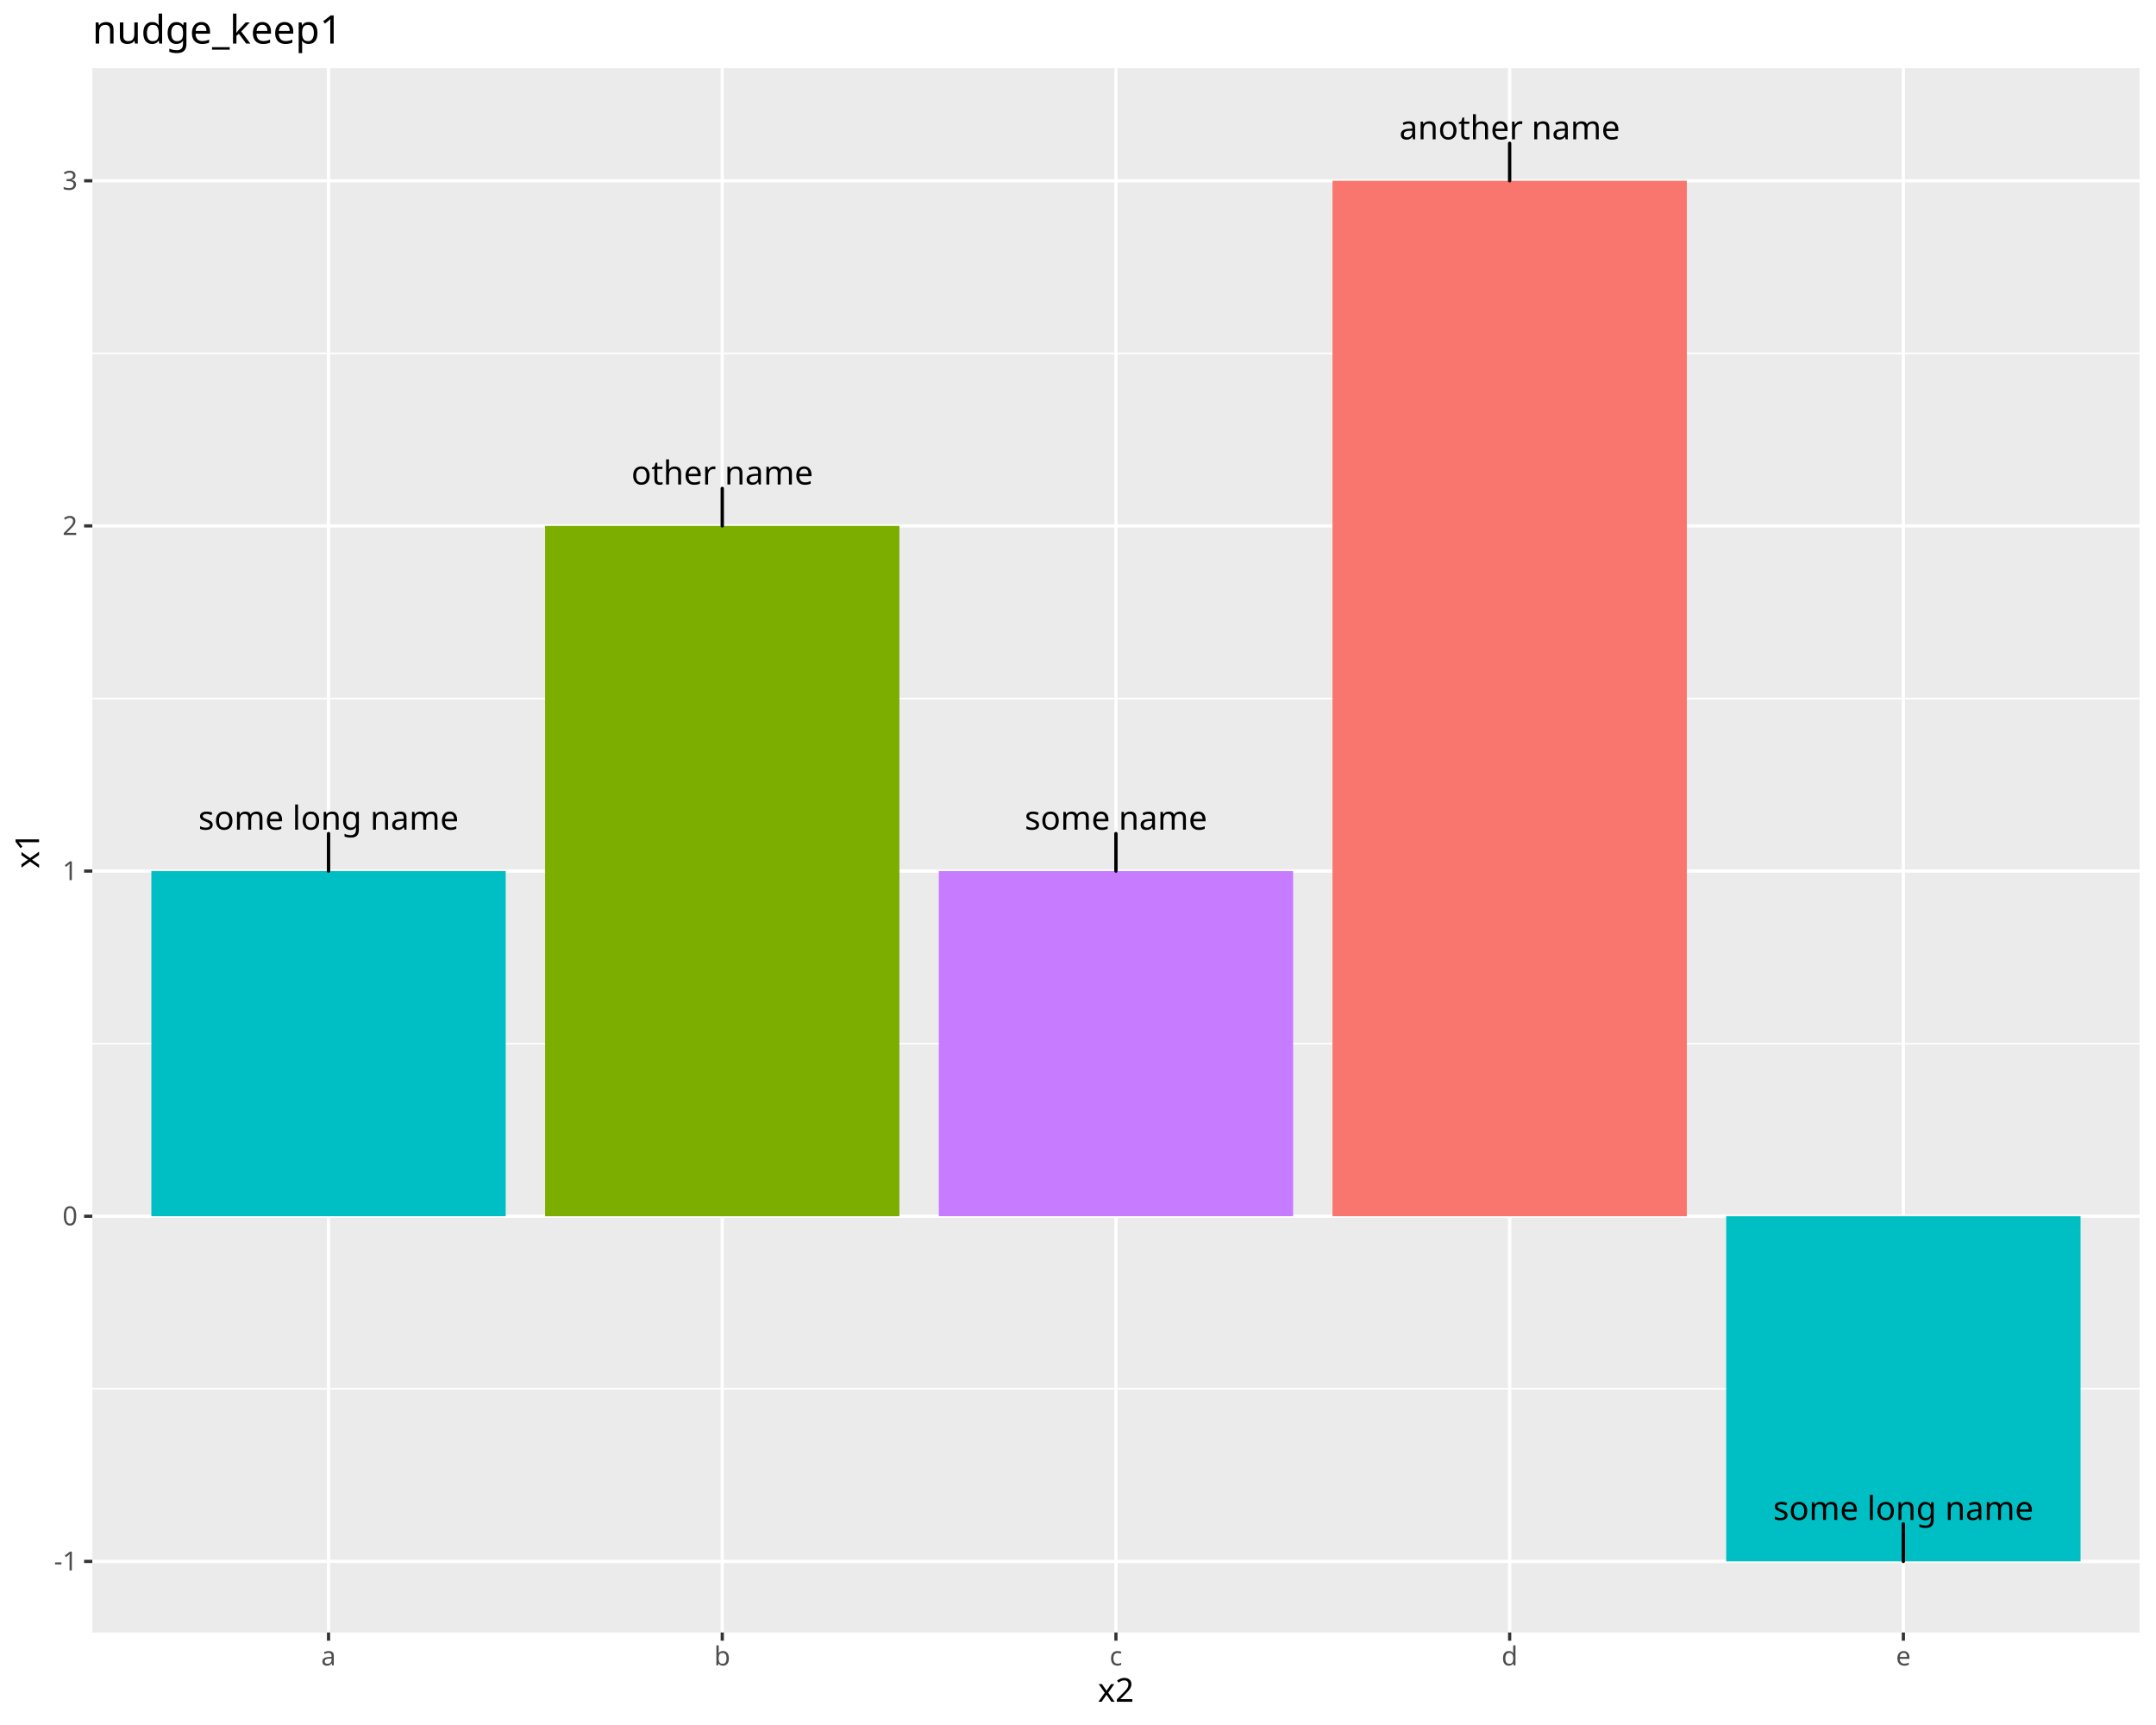
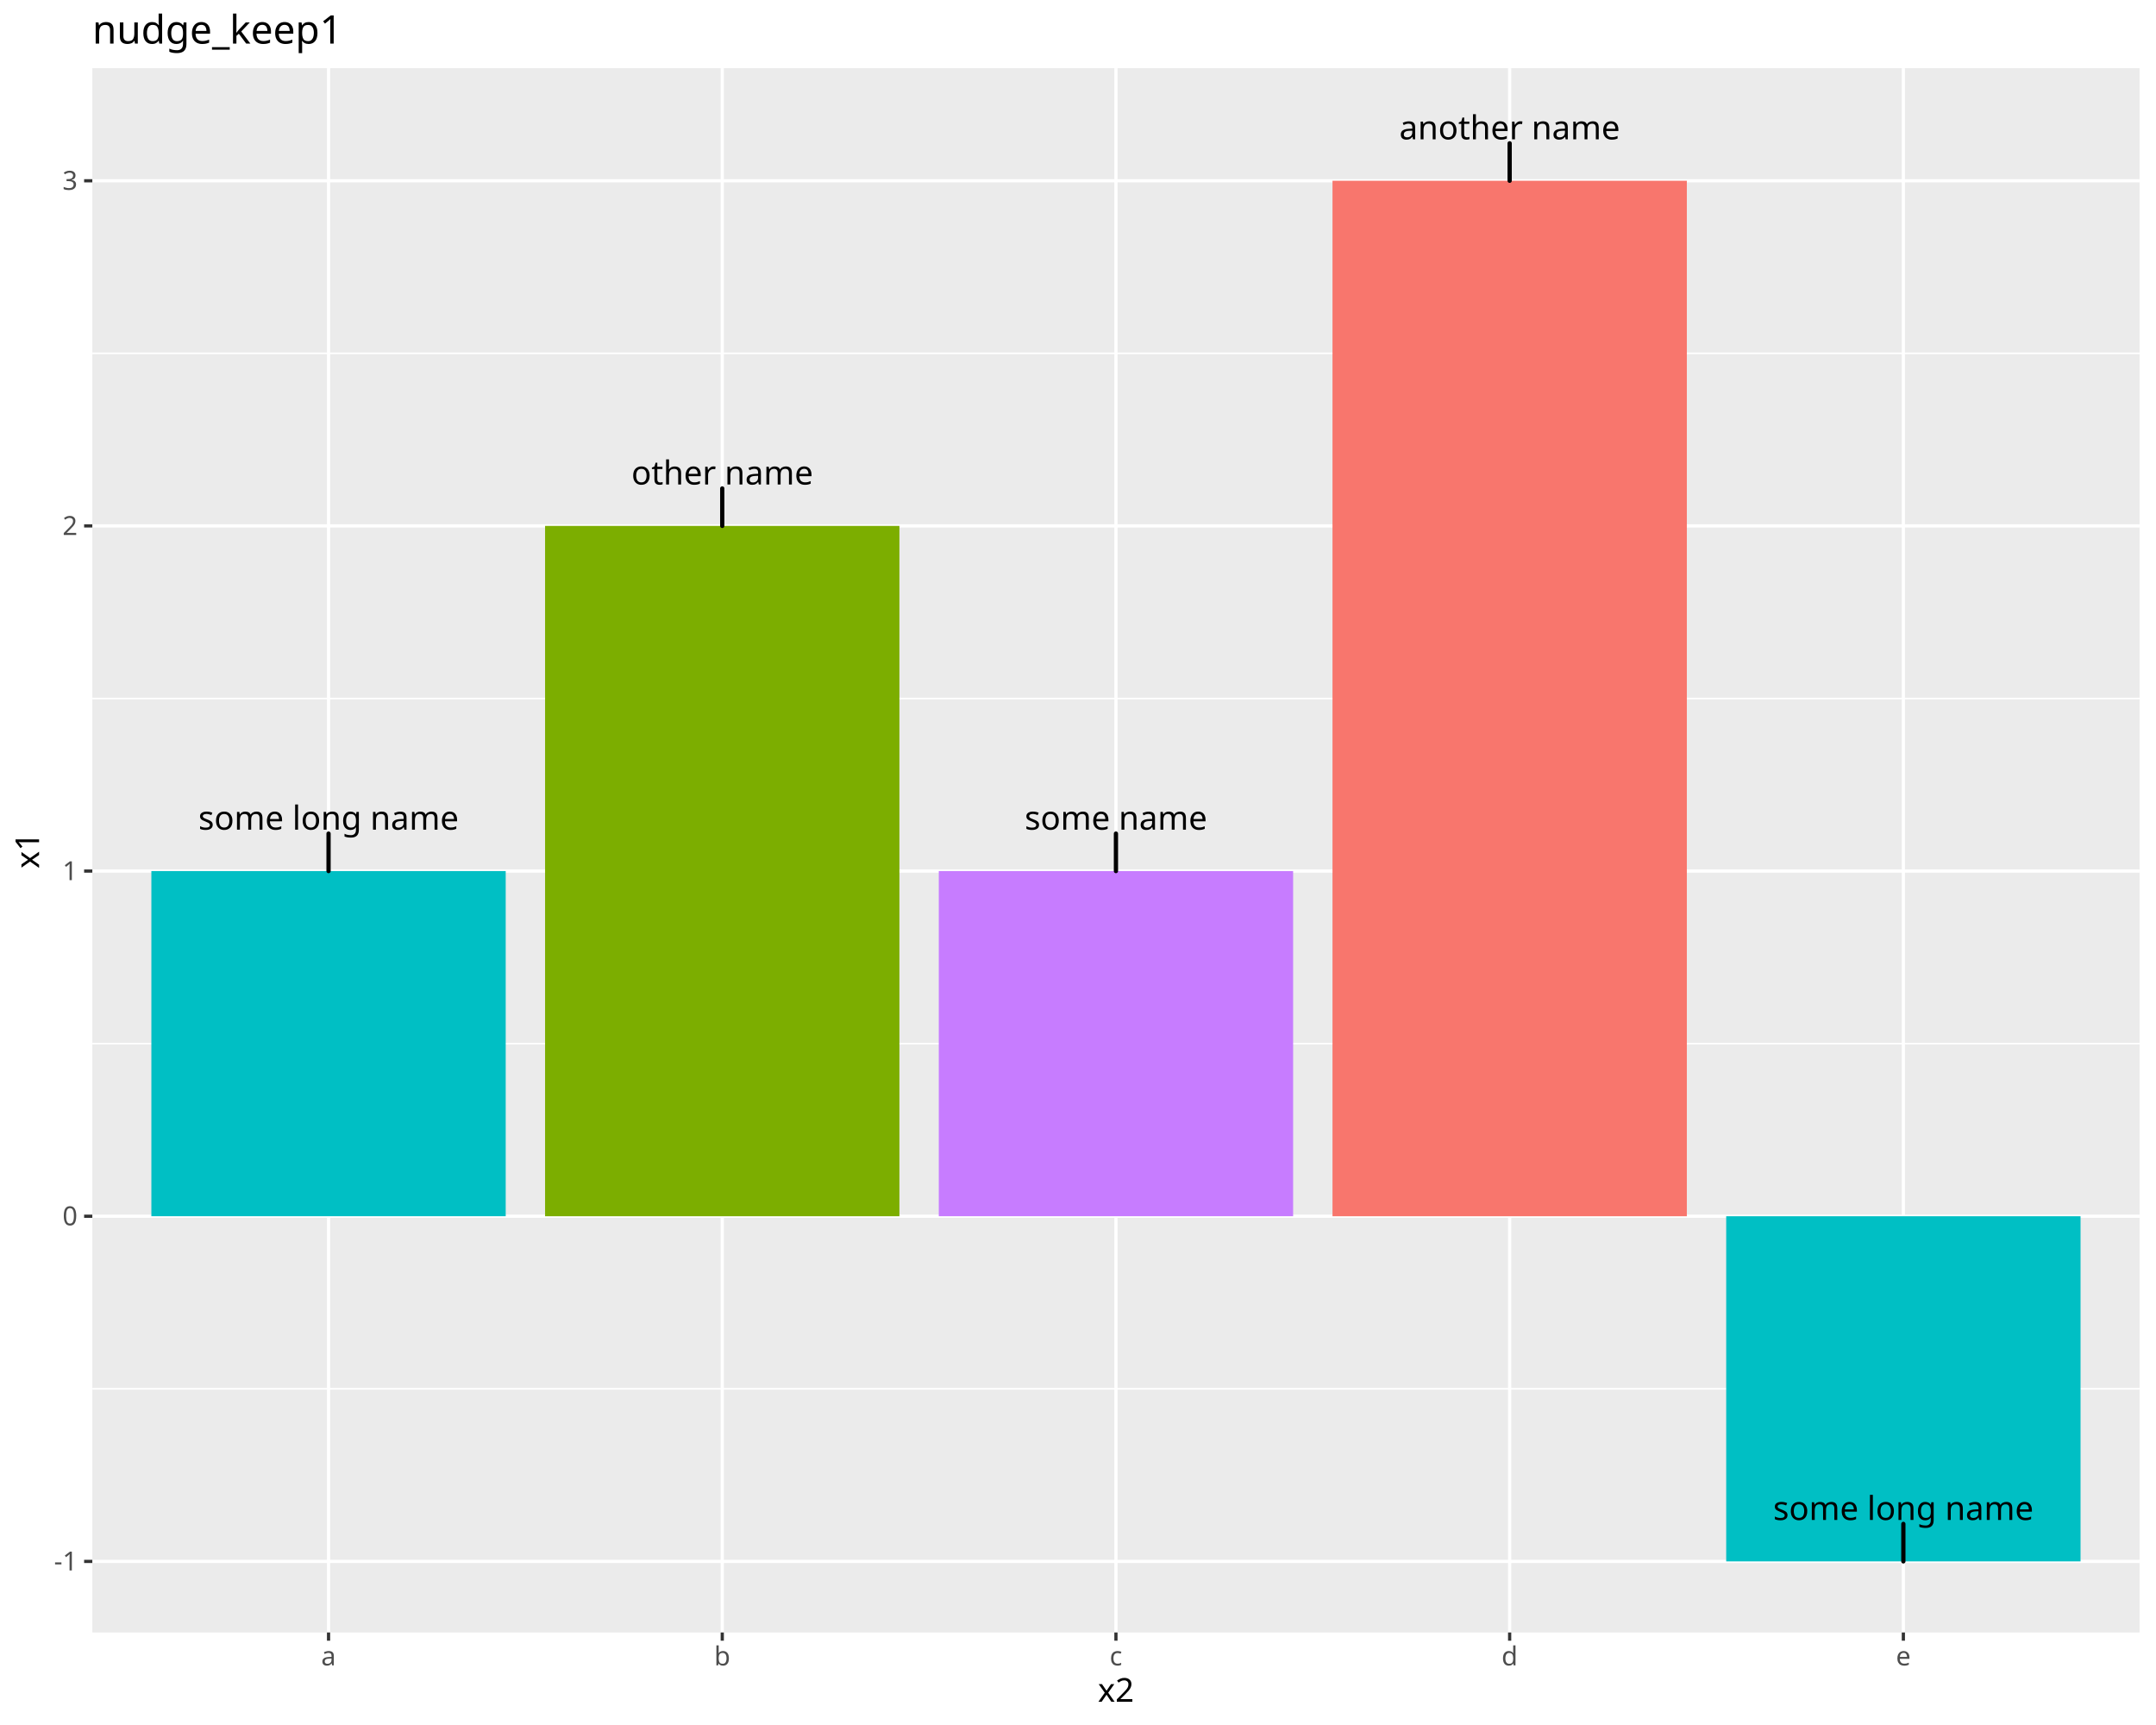
<svg xmlns="http://www.w3.org/2000/svg" class="svglite" data-engine-version="2.0" width="720.00pt" height="576.00pt" viewBox="0 0 720.00 576.00">
  <defs>
    <style type="text/css">
    .svglite line, .svglite polyline, .svglite polygon, .svglite path, .svglite rect, .svglite circle {
      fill: none;
      stroke: #000000;
      stroke-linecap: round;
      stroke-linejoin: round;
      stroke-miterlimit: 10.00;
    }
  </style>
  </defs>
  <rect width="100%" height="100%" style="stroke: none; fill: #FFFFFF;" />
  <defs>
    <clipPath id="cpMC4wMHw3MjAuMDB8MC4wMHw1NzYuMDA=">
      <rect x="0.00" y="0.00" width="720.00" height="576.00" />
    </clipPath>
  </defs>
  <g clip-path="url(#cpMC4wMHw3MjAuMDB8MC4wMHw1NzYuMDA=)">
    <rect x="0.00" y="0.00" width="720.00" height="576.00" style="stroke-width: 1.07; stroke: #FFFFFF; fill: #FFFFFF;" />
  </g>
  <defs>
    <clipPath id="cpMzAuODN8NzE0LjUyfDIyLjc4fDU0NS4xMQ==">
      <rect x="30.83" y="22.78" width="683.69" height="522.33" />
    </clipPath>
  </defs>
  <g clip-path="url(#cpMzAuODN8NzE0LjUyfDIyLjc4fDU0NS4xMQ==)">
    <rect x="30.83" y="22.78" width="683.69" height="522.33" style="stroke-width: 1.07; stroke: none; fill: #EBEBEB;" />
    <polyline points="30.83,463.74 714.52,463.74 " style="stroke-width: 0.53; stroke: #FFFFFF; stroke-linecap: butt;" />
    <polyline points="30.83,348.49 714.52,348.49 " style="stroke-width: 0.53; stroke: #FFFFFF; stroke-linecap: butt;" />
    <polyline points="30.83,233.24 714.52,233.24 " style="stroke-width: 0.53; stroke: #FFFFFF; stroke-linecap: butt;" />
    <polyline points="30.83,117.98 714.52,117.98 " style="stroke-width: 0.53; stroke: #FFFFFF; stroke-linecap: butt;" />
    <polyline points="30.83,521.37 714.52,521.37 " style="stroke-width: 1.07; stroke: #FFFFFF; stroke-linecap: butt;" />
    <polyline points="30.83,406.12 714.52,406.12 " style="stroke-width: 1.07; stroke: #FFFFFF; stroke-linecap: butt;" />
    <polyline points="30.83,290.86 714.52,290.86 " style="stroke-width: 1.07; stroke: #FFFFFF; stroke-linecap: butt;" />
    <polyline points="30.83,175.61 714.52,175.61 " style="stroke-width: 1.07; stroke: #FFFFFF; stroke-linecap: butt;" />
    <polyline points="30.83,60.36 714.52,60.36 " style="stroke-width: 1.07; stroke: #FFFFFF; stroke-linecap: butt;" />
    <polyline points="109.72,545.11 109.72,22.78 " style="stroke-width: 1.07; stroke: #FFFFFF; stroke-linecap: butt;" />
    <polyline points="241.20,545.11 241.20,22.78 " style="stroke-width: 1.07; stroke: #FFFFFF; stroke-linecap: butt;" />
    <polyline points="372.67,545.11 372.67,22.78 " style="stroke-width: 1.07; stroke: #FFFFFF; stroke-linecap: butt;" />
    <polyline points="504.15,545.11 504.15,22.78 " style="stroke-width: 1.07; stroke: #FFFFFF; stroke-linecap: butt;" />
    <polyline points="635.63,545.11 635.63,22.78 " style="stroke-width: 1.07; stroke: #FFFFFF; stroke-linecap: butt;" />
    <rect x="50.55" y="290.86" width="118.33" height="115.25" style="stroke-width: 1.07; stroke: none; stroke-linecap: square; stroke-linejoin: miter; fill: #00BFC4;" />
    <rect x="182.03" y="175.61" width="118.33" height="230.51" style="stroke-width: 1.07; stroke: none; stroke-linecap: square; stroke-linejoin: miter; fill: #7CAE00;" />
    <rect x="313.51" y="290.86" width="118.33" height="115.25" style="stroke-width: 1.07; stroke: none; stroke-linecap: square; stroke-linejoin: miter; fill: #C77CFF;" />
    <rect x="444.99" y="60.36" width="118.33" height="345.76" style="stroke-width: 1.07; stroke: none; stroke-linecap: square; stroke-linejoin: miter; fill: #F8766D;" />
    <rect x="576.47" y="406.12" width="118.33" height="115.25" style="stroke-width: 1.07; stroke: none; stroke-linecap: square; stroke-linejoin: miter; fill: #00BFC4;" />
-     <line x1="109.72" y1="278.34" x2="109.72" y2="290.86" style="stroke-width: 1.12;" />
+     <line x1="109.72" y1="278.34" x2="109.72" y2="290.86" style="stroke-width: 1.42;" />
    <text x="109.72" y="277.03" text-anchor="middle" style="font-size: 11.04px; font-family: sans;" textLength="81.63px" lengthAdjust="spacingAndGlyphs">some long name</text>
-     <line x1="241.20" y1="163.09" x2="241.20" y2="175.61" style="stroke-width: 1.12;" />
+     <line x1="241.20" y1="163.09" x2="241.20" y2="175.61" style="stroke-width: 1.42;" />
    <text x="241.20" y="161.78" text-anchor="middle" style="font-size: 11.04px; font-family: sans;" textLength="55.85px" lengthAdjust="spacingAndGlyphs">other name</text>
-     <line x1="372.67" y1="278.34" x2="372.67" y2="290.86" style="stroke-width: 1.12;" />
+     <line x1="372.67" y1="278.34" x2="372.67" y2="290.86" style="stroke-width: 1.42;" />
    <text x="372.67" y="277.03" text-anchor="middle" style="font-size: 11.04px; font-family: sans;" textLength="57.69px" lengthAdjust="spacingAndGlyphs">some name</text>
-     <line x1="504.15" y1="47.83" x2="504.15" y2="60.36" style="stroke-width: 1.12;" />
+     <line x1="504.15" y1="47.83" x2="504.15" y2="60.36" style="stroke-width: 1.42;" />
    <text x="504.15" y="46.53" text-anchor="middle" style="font-size: 11.04px; font-family: sans;" textLength="68.13px" lengthAdjust="spacingAndGlyphs">another name</text>
-     <line x1="635.63" y1="508.85" x2="635.63" y2="521.37" style="stroke-width: 1.12;" />
+     <line x1="635.63" y1="508.85" x2="635.63" y2="521.37" style="stroke-width: 1.42;" />
    <text x="635.63" y="507.54" text-anchor="middle" style="font-size: 11.04px; font-family: sans;" textLength="81.63px" lengthAdjust="spacingAndGlyphs">some long name</text>
  </g>
  <g clip-path="url(#cpMC4wMHw3MjAuMDB8MC4wMHw1NzYuMDA=)">
    <text x="25.90" y="524.40" text-anchor="end" style="font-size: 8.80px; fill: #4D4D4D; font-family: sans;" textLength="7.82px" lengthAdjust="spacingAndGlyphs">-1</text>
    <text x="25.90" y="409.14" text-anchor="end" style="font-size: 8.80px; fill: #4D4D4D; font-family: sans;" textLength="4.89px" lengthAdjust="spacingAndGlyphs">0</text>
    <text x="25.90" y="293.89" text-anchor="end" style="font-size: 8.80px; fill: #4D4D4D; font-family: sans;" textLength="4.89px" lengthAdjust="spacingAndGlyphs">1</text>
    <text x="25.90" y="178.64" text-anchor="end" style="font-size: 8.80px; fill: #4D4D4D; font-family: sans;" textLength="4.89px" lengthAdjust="spacingAndGlyphs">2</text>
    <text x="25.90" y="63.38" text-anchor="end" style="font-size: 8.80px; fill: #4D4D4D; font-family: sans;" textLength="4.89px" lengthAdjust="spacingAndGlyphs">3</text>
    <polyline points="28.09,521.37 30.83,521.37 " style="stroke-width: 1.07; stroke: #333333; stroke-linecap: butt;" />
    <polyline points="28.09,406.12 30.83,406.12 " style="stroke-width: 1.07; stroke: #333333; stroke-linecap: butt;" />
    <polyline points="28.09,290.86 30.83,290.86 " style="stroke-width: 1.07; stroke: #333333; stroke-linecap: butt;" />
    <polyline points="28.09,175.61 30.83,175.61 " style="stroke-width: 1.07; stroke: #333333; stroke-linecap: butt;" />
    <polyline points="28.09,60.36 30.83,60.36 " style="stroke-width: 1.07; stroke: #333333; stroke-linecap: butt;" />
    <polyline points="109.72,547.85 109.72,545.11 " style="stroke-width: 1.07; stroke: #333333; stroke-linecap: butt;" />
    <polyline points="241.20,547.85 241.20,545.11 " style="stroke-width: 1.07; stroke: #333333; stroke-linecap: butt;" />
    <polyline points="372.67,547.85 372.67,545.11 " style="stroke-width: 1.07; stroke: #333333; stroke-linecap: butt;" />
    <polyline points="504.15,547.85 504.15,545.11 " style="stroke-width: 1.07; stroke: #333333; stroke-linecap: butt;" />
    <polyline points="635.63,547.85 635.63,545.11 " style="stroke-width: 1.07; stroke: #333333; stroke-linecap: butt;" />
    <text x="109.72" y="556.10" text-anchor="middle" style="font-size: 8.80px; fill: #4D4D4D; font-family: sans;" textLength="4.89px" lengthAdjust="spacingAndGlyphs">a</text>
    <text x="241.20" y="556.10" text-anchor="middle" style="font-size: 8.80px; fill: #4D4D4D; font-family: sans;" textLength="4.89px" lengthAdjust="spacingAndGlyphs">b</text>
    <text x="372.67" y="556.10" text-anchor="middle" style="font-size: 8.80px; fill: #4D4D4D; font-family: sans;" textLength="4.40px" lengthAdjust="spacingAndGlyphs">c</text>
    <text x="504.15" y="556.10" text-anchor="middle" style="font-size: 8.80px; fill: #4D4D4D; font-family: sans;" textLength="4.89px" lengthAdjust="spacingAndGlyphs">d</text>
    <text x="635.63" y="556.10" text-anchor="middle" style="font-size: 8.80px; fill: #4D4D4D; font-family: sans;" textLength="4.89px" lengthAdjust="spacingAndGlyphs">e</text>
    <text x="372.67" y="568.24" text-anchor="middle" style="font-size: 11.00px; font-family: sans;" textLength="11.62px" lengthAdjust="spacingAndGlyphs">x2</text>
    <text transform="translate(13.05,283.95) rotate(-90)" text-anchor="middle" style="font-size: 11.00px; font-family: sans;" textLength="11.62px" lengthAdjust="spacingAndGlyphs">x1</text>
    <text x="30.83" y="14.56" style="font-size: 13.20px; font-family: sans;" textLength="80.02px" lengthAdjust="spacingAndGlyphs">nudge_keep1</text>
  </g>
</svg>
